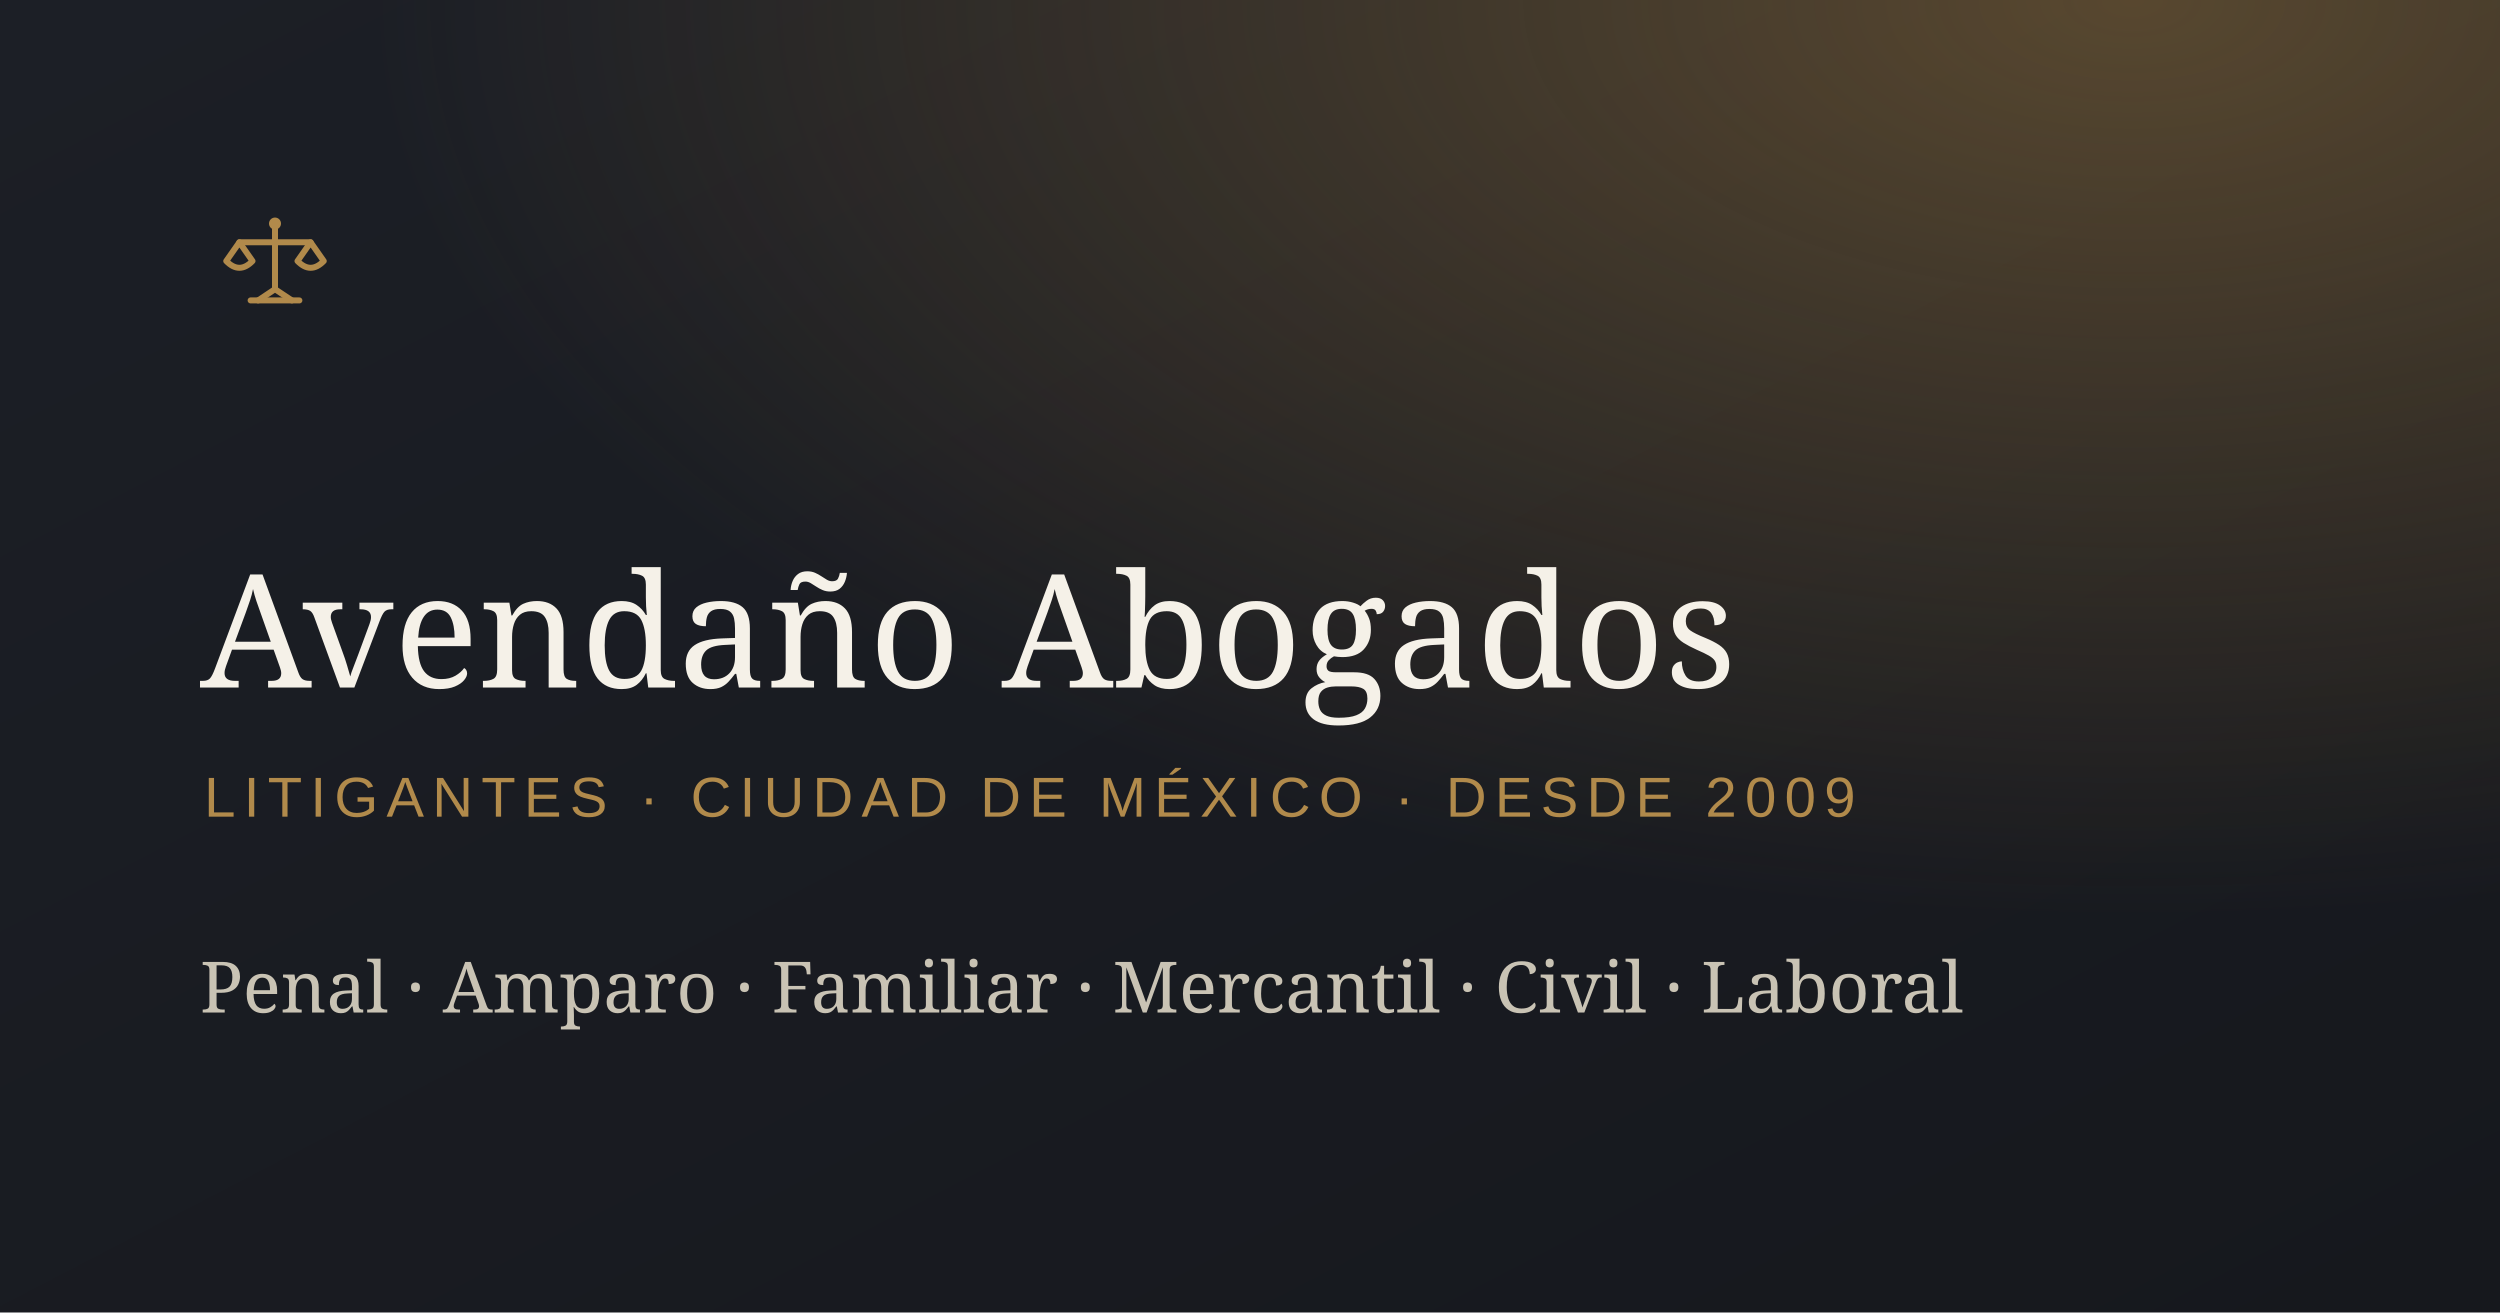
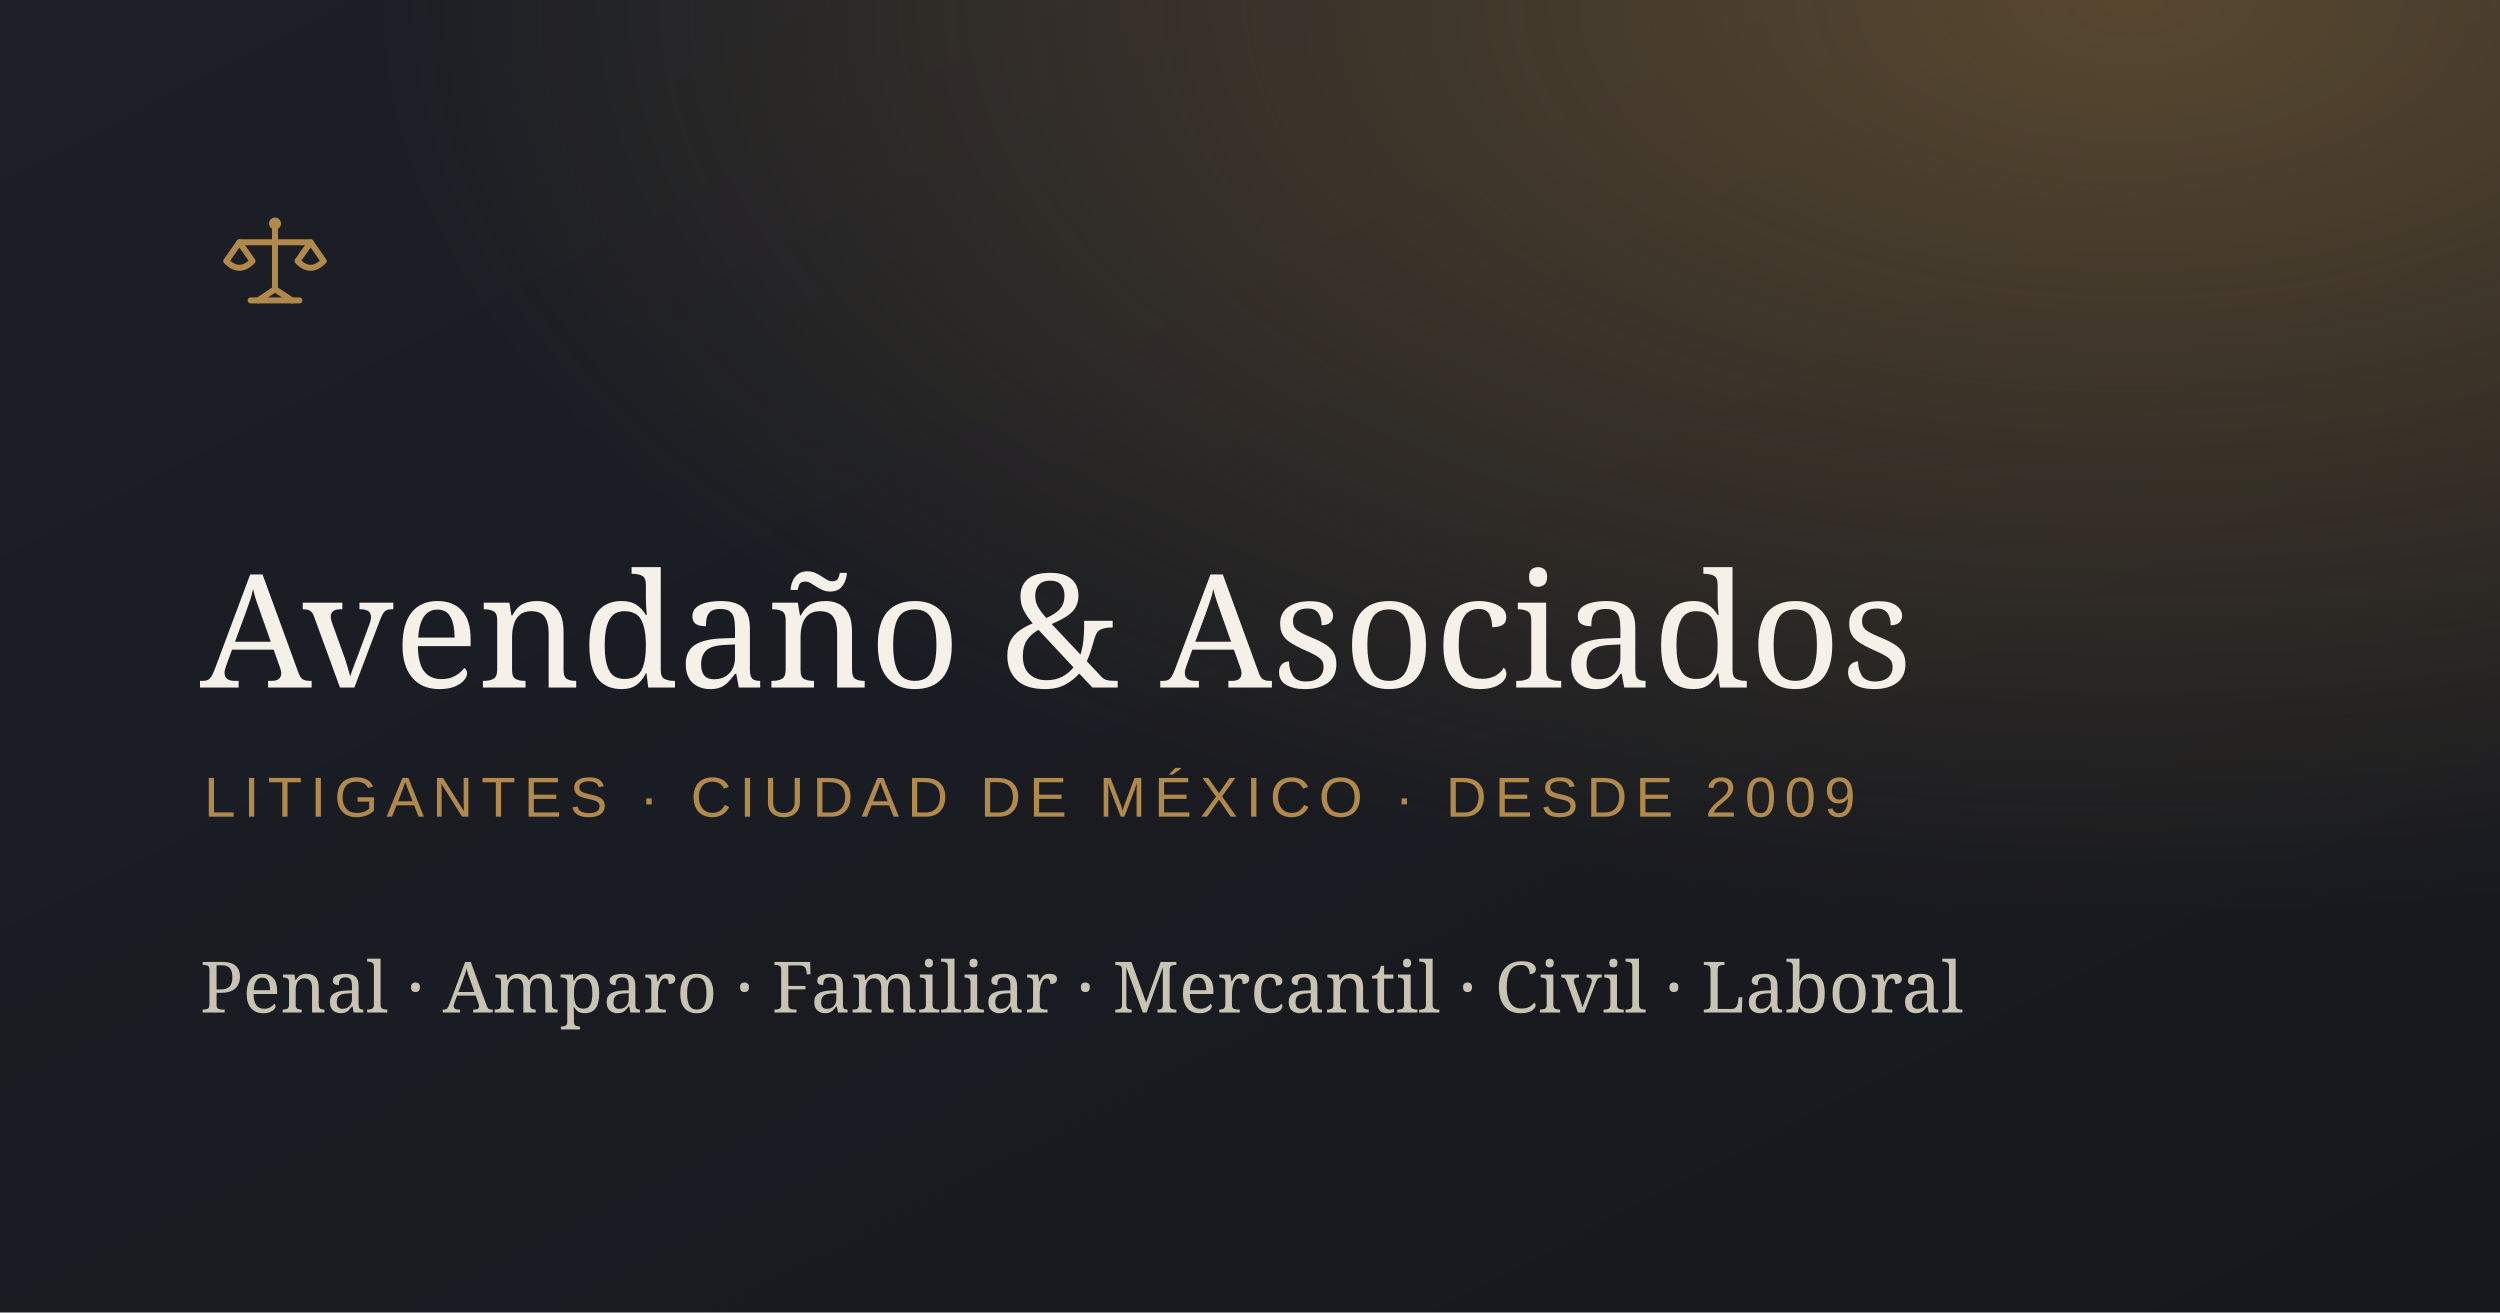
<svg xmlns="http://www.w3.org/2000/svg" viewBox="0 0 1200 630">
  <defs>
    <linearGradient id="bg" x1="0" y1="0" x2="1" y2="1">
      <stop offset="0" stop-color="#1c1f26" />
      <stop offset="1" stop-color="#16181d" />
    </linearGradient>
    <radialGradient id="glow" cx="0.85" cy="0" r="0.7">
      <stop offset="0" stop-color="#96733d" stop-opacity="0.5" />
      <stop offset="1" stop-color="#96733d" stop-opacity="0" />
    </radialGradient>
  </defs>
  <rect width="1200" height="630" fill="url(#bg)" />
  <rect width="1200" height="630" fill="url(#glow)" />
  <g transform="translate(96 92) scale(1.8)" stroke-linecap="round" stroke-linejoin="round">
    <circle cx="20" cy="8.5" r="1.6" fill="#b18a4b" />
    <g fill="none" stroke="#b18a4b" stroke-width="1.6">
      <path d="M20 9.5 V26" />
      <path d="M10.5 13.5 H29.5" />
      <path d="M10.5 13.5 L7 18.5 M10.5 13.5 L14 18.5 M7 18.5 Q10.5 22.1 14 18.5" />
      <path d="M29.5 13.5 L26 18.5 M29.5 13.5 L33 18.5 M26 18.5 Q29.5 22.1 33 18.5" />
      <path d="M20 26 L15.5 29 M20 26 L24.5 29" />
      <path d="M13.5 29 H26.5" />
    </g>
  </g>
-   <text x="96" y="330" fill="#f5f1e8" font-family="Georgia, serif" font-size="76" font-weight="500">Avendaño Abogados</text>
+   <text x="96" y="330" fill="#f5f1e8" font-family="Georgia, serif" font-size="76" font-weight="500">Avendaño &amp; Asociados</text>
  <text x="98" y="392" fill="#b18a4b" font-family="Arial, sans-serif" font-size="27" letter-spacing="4">LITIGANTES · CIUDAD DE MÉXICO · DESDE 2009</text>
  <text x="96" y="486" fill="#c9c3b4" font-family="Georgia, serif" font-size="34">Penal · Amparo · Familiar · Mercantil · Civil · Laboral</text>
</svg>
